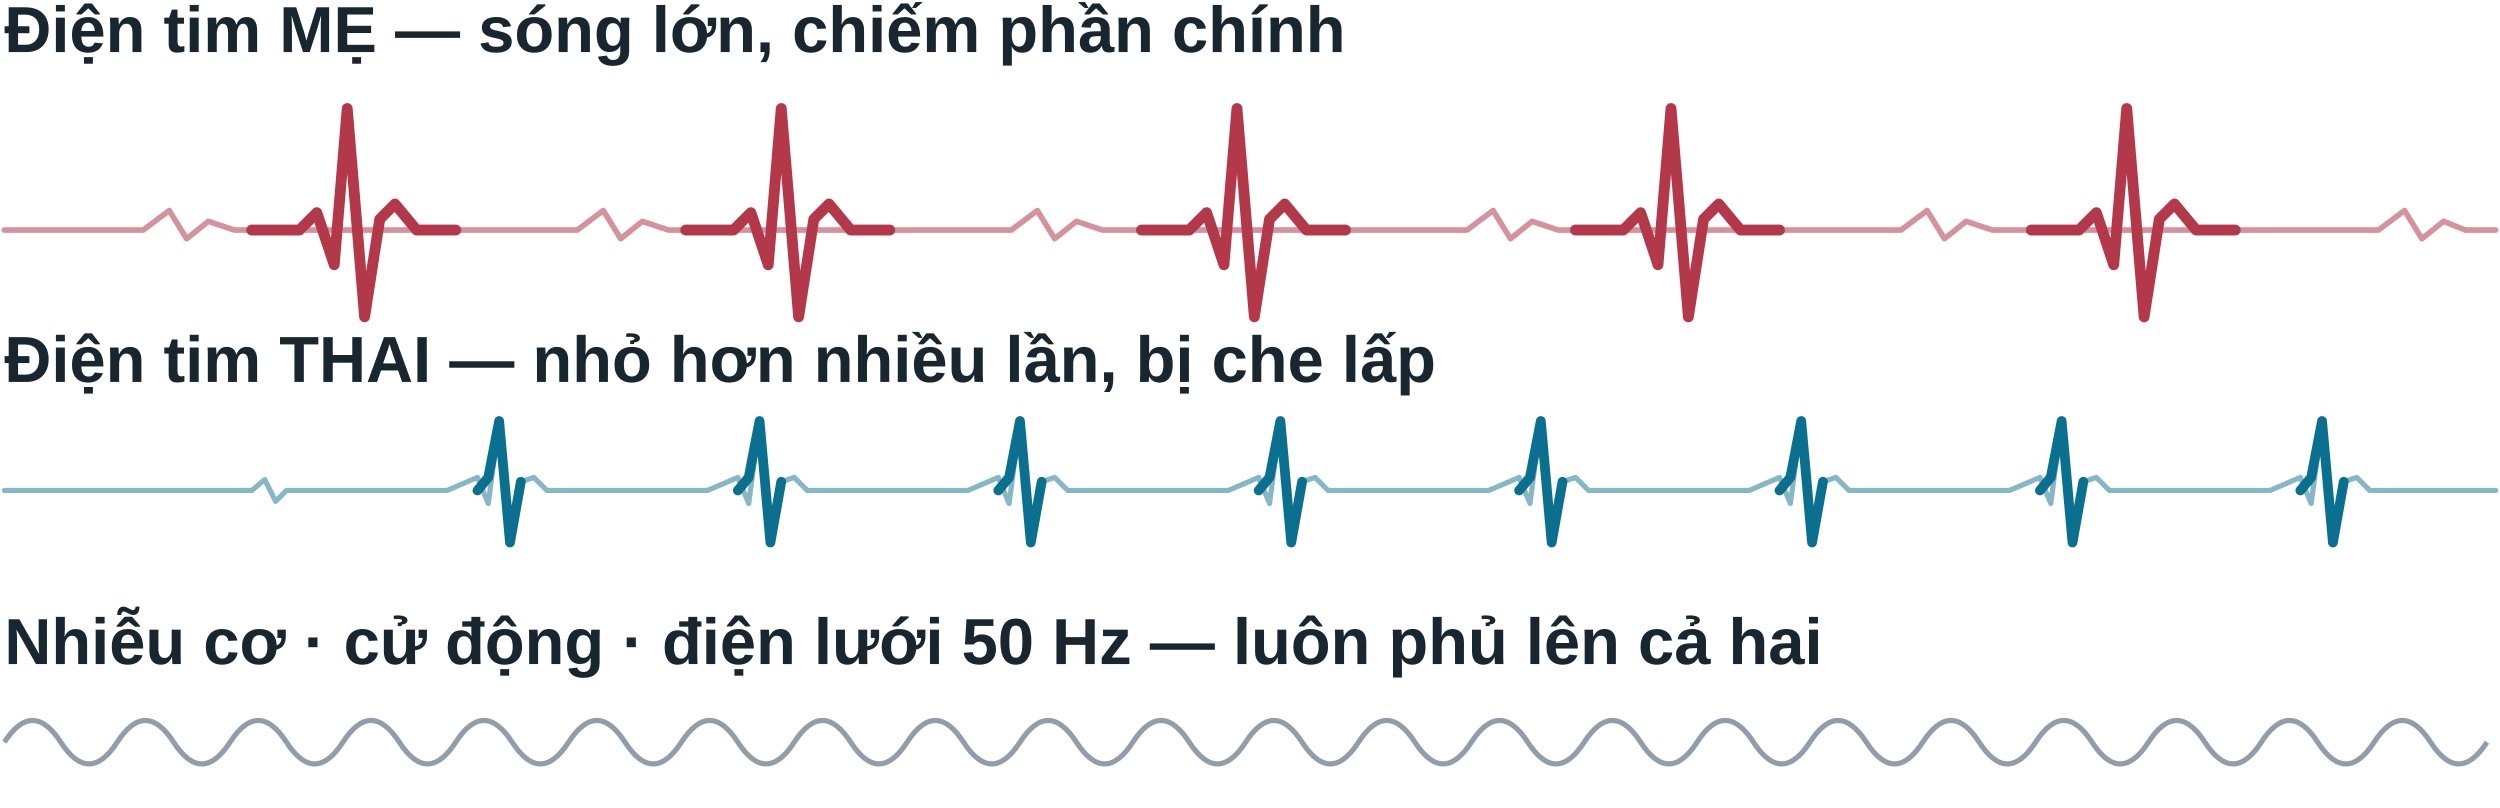
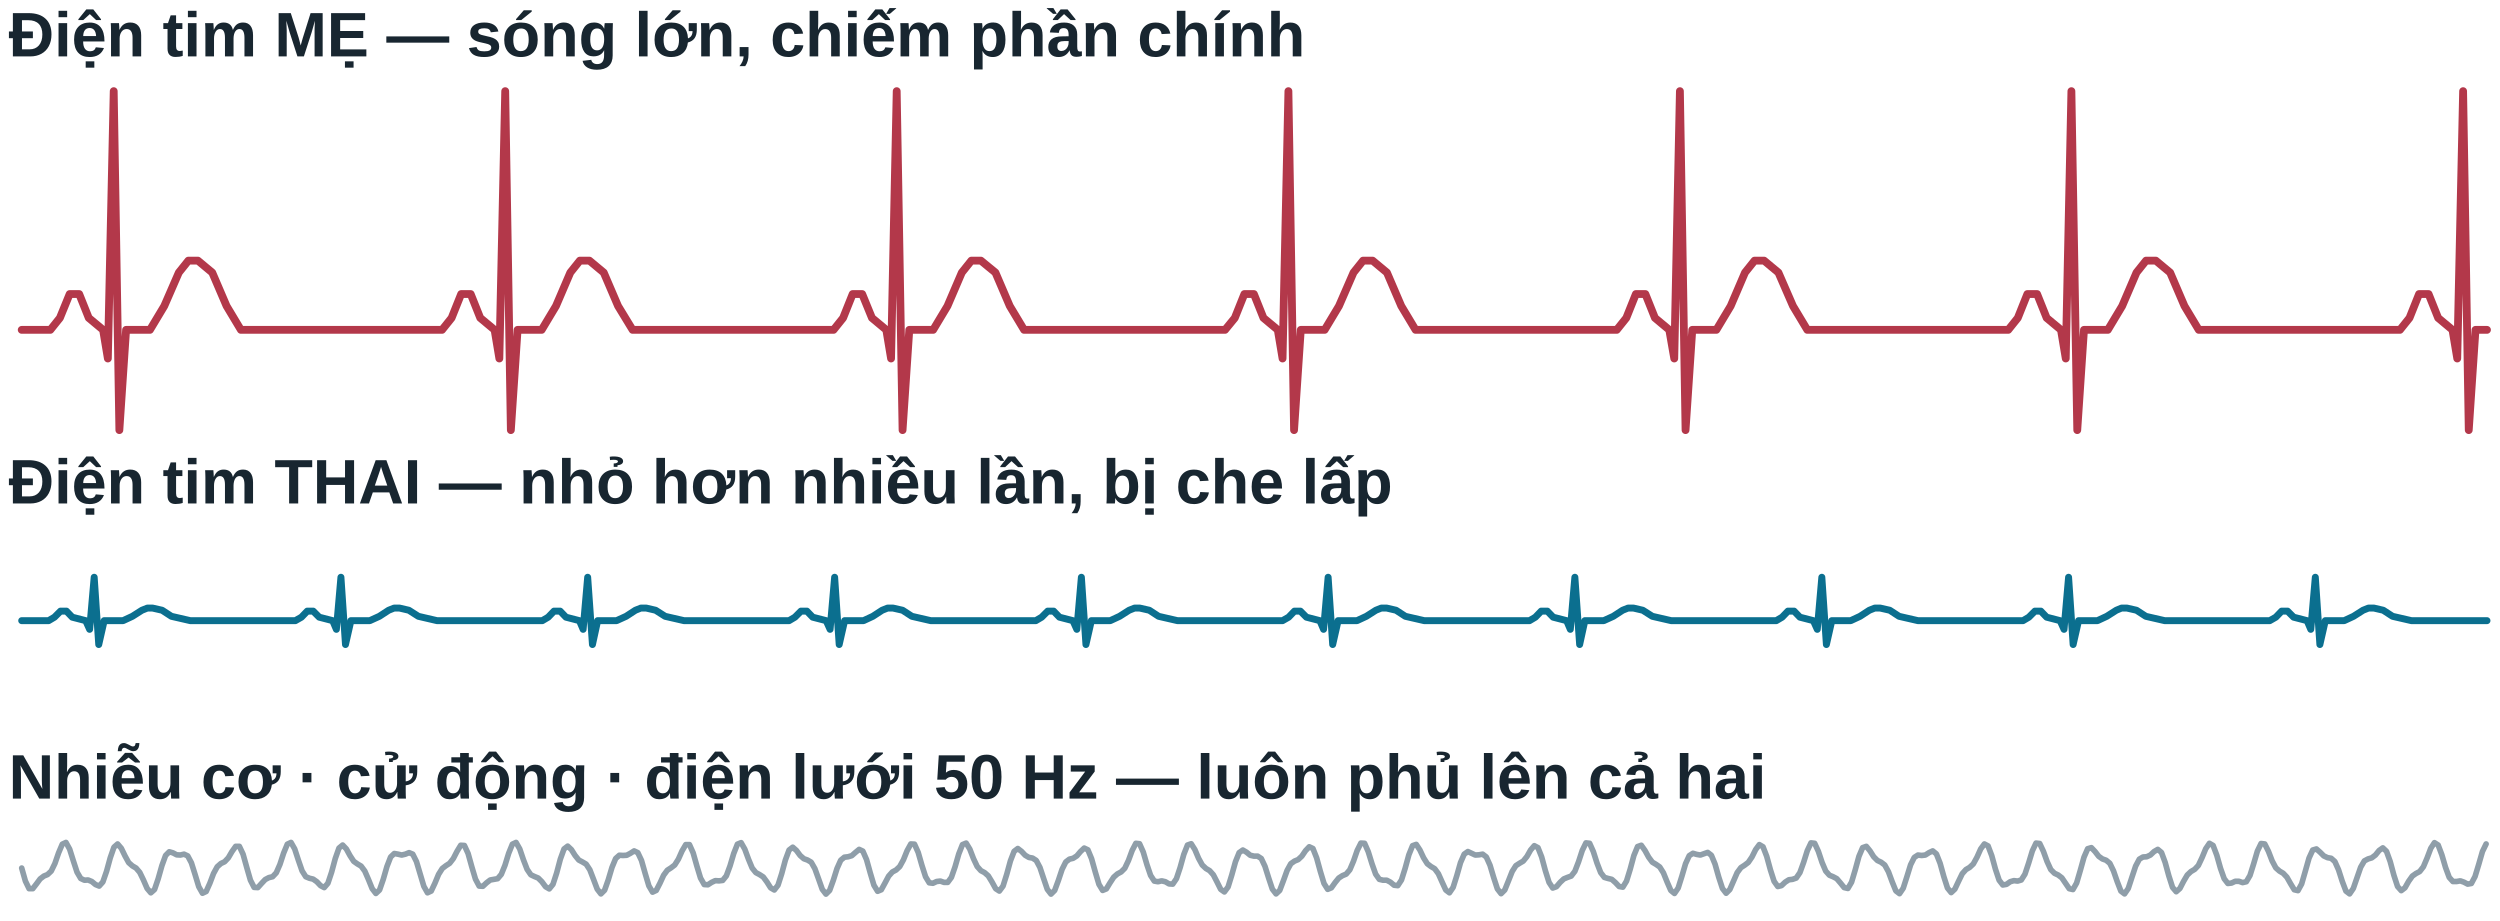
- <svg xmlns="http://www.w3.org/2000/svg" width="1152" height="372" viewBox="4 2 1152 372">
+ <svg xmlns="http://www.w3.org/2000/svg" width="1152" height="424" viewBox="0 0 1152 424">
  <style>
    text{font-family:Arial,Helvetica,sans-serif;fill:#182630}
-     .lab{font-size:30px;font-weight:700}
+     .lab{font-size:29px;font-weight:700}
  </style>
-   <g>
-     <text x="6" y="26" class="lab" fill="#b3384a">Điện tim MẸ — sóng lớn, chiếm phần chính</text>
-     <g stroke="#b3384a" stroke-width="2.6" fill="none" stroke-linejoin="round" stroke-linecap="round" opacity=".55">
-       <path d="M6 108 L70 108 L82 99 L90 112 L100 104 L112 108 L270 108 L282 99 L290 112 L300 104 L312 108 L470 108 L482 99 L490 112 L500 104 L512 108 L680 108 L692 99 L700 112 L710 104 L722 108 L880 108 L892 99 L900 112 L910 104 L922 108 L1100 108 L1112 99 L1120 112 L1130 104 L1140 108 L1154 108" />
-     </g>
-     <g stroke="#b3384a" stroke-width="5" fill="none" stroke-linejoin="round" stroke-linecap="round">
-       <path d="M120 108 L142 108 L150 100 L158 124 L164 52 L172 148 L179 103 L186 96 L196 108 L214 108" />
-       <path d="M320 108 L342 108 L350 100 L358 124 L364 52 L372 148 L379 103 L386 96 L396 108 L414 108" />
-       <path d="M530 108 L552 108 L560 100 L568 124 L574 52 L582 148 L589 103 L596 96 L606 108 L624 108" />
-       <path d="M730 108 L752 108 L760 100 L768 124 L774 52 L782 148 L789 103 L796 96 L806 108 L824 108" />
-       <path d="M940 108 L962 108 L970 100 L978 124 L984 52 L992 148 L999 103 L1006 96 L1016 108 L1034 108" />
-     </g>
-   </g>
-   <g transform="translate(0,152)">
-     <text x="6" y="26" class="lab" fill="#0b6f8f">Điện tim THAI — nhỏ hơn nhiều lần, bị che lấp</text>
-     <g stroke="#0b6f8f" stroke-width="2.4" fill="none" stroke-linejoin="round" stroke-linecap="round" opacity=".5">
-       <path d="M6 76 L120 76 L126 71 L131 81 L136 76 L210 76 L224 70 L229 82 L234 44 L239 100 L244 72 L250 70 L256 76 L330 76 L344 70 L349 82 L354 44 L359 100 L364 72 L370 70 L376 76 L450 76 L464 70 L469 82 L474 44 L479 100 L484 72 L490 70 L496 76 L570 76 L584 70 L589 82 L594 44 L599 100 L604 72 L610 70 L616 76 L690 76 L704 70 L709 82 L714 44 L719 100 L724 72 L730 70 L736 76 L810 76 L824 70 L829 82 L834 44 L839 100 L844 72 L850 70 L856 76 L930 76 L944 70 L949 82 L954 44 L959 100 L964 72 L970 70 L976 76 L1050 76 L1064 70 L1069 82 L1074 44 L1079 100 L1084 72 L1090 70 L1096 76 L1154 76" />
-     </g>
-     <g stroke="#0b6f8f" stroke-width="4.5" fill="none" stroke-linejoin="round" stroke-linecap="round">
-       <path d="M224 76 L229 70 L234 44 L239 100 L244 72" />
-       <path d="M344 76 L349 70 L354 44 L359 100 L364 72" />
-       <path d="M464 76 L469 70 L474 44 L479 100 L484 72" />
-       <path d="M584 76 L589 70 L594 44 L599 100 L604 72" />
-       <path d="M704 76 L709 70 L714 44 L719 100 L724 72" />
-       <path d="M824 76 L829 70 L834 44 L839 100 L844 72" />
-       <path d="M944 76 L949 70 L954 44 L959 100 L964 72" />
-       <path d="M1064 76 L1069 70 L1074 44 L1079 100 L1084 72" />
-     </g>
-   </g>
-   <g transform="translate(0,282)">
-     <text x="6" y="26" class="lab" fill="#61717d">Nhiễu cơ · cử động · điện lưới 50 Hz — luôn phủ lên cả hai</text>
-     <g stroke="#8f9ea9" stroke-width="2.4" fill="none">
-       <path d="M6 62 q13 -20 26 0 t26 0 t26 0 t26 0 t26 0 t26 0 t26 0 t26 0 t26 0 t26 0 t26 0 t26 0 t26 0 t26 0 t26 0 t26 0 t26 0 t26 0 t26 0 t26 0 t26 0 t26 0 t26 0 t26 0 t26 0 t26 0 t26 0 t26 0 t26 0 t26 0 t26 0 t26 0 t26 0 t26 0 t26 0 t26 0 t26 0 t26 0 t26 0 t26 0 t26 0 t26 0 t26 0 t26 0" />
-     </g>
-   </g>
+   <text x="4" y="26" class="lab" fill="#b3384a">Điện tim MẸ — sóng lớn, chiếm phần chính</text>
+   <path d="M10.0 152.0 L23.2 152.0 L27.6 146.5 L32.1 135.5 L36.5 135.5 L40.9 146.5 L47.5 152.0 L49.7 165.2 L52.4 42.0 L55.0 198.2 L58.1 152.0 L69.1 152.0 L75.7 141.0 L82.4 125.6 L86.8 120.1 L91.2 120.1 L97.8 125.6 L104.4 141.0 L111.0 152.0 L190.4 152.0 L203.7 152.0 L208.1 146.5 L212.5 135.5 L216.9 135.5 L221.3 146.5 L227.9 152.0 L230.1 165.2 L232.8 42.0 L235.4 198.2 L238.5 152.0 L249.6 152.0 L256.2 141.0 L262.8 125.6 L267.2 120.1 L271.6 120.1 L278.2 125.6 L284.8 141.0 L291.5 152.0 L370.9 152.0 L384.1 152.0 L388.5 146.5 L392.9 135.5 L397.3 135.5 L401.8 146.5 L408.4 152.0 L410.6 165.2 L413.2 42.0 L415.9 198.2 L419.0 152.0 L430.0 152.0 L436.6 141.0 L443.2 125.6 L447.6 120.1 L452.0 120.1 L458.7 125.6 L465.3 141.0 L471.9 152.0 L551.3 152.0 L564.5 152.0 L569.0 146.5 L573.4 135.5 L577.8 135.5 L582.2 146.5 L588.8 152.0 L591.0 165.2 L593.7 42.0 L596.3 198.2 L599.4 152.0 L610.4 152.0 L617.0 141.0 L623.7 125.6 L628.1 120.1 L632.5 120.1 L639.1 125.6 L645.7 141.0 L652.3 152.0 L731.7 152.0 L745.0 152.0 L749.4 146.5 L753.8 135.5 L758.2 135.5 L762.6 146.5 L769.2 152.0 L771.5 165.2 L774.1 42.0 L776.7 198.2 L779.8 152.0 L790.9 152.0 L797.5 141.0 L804.1 125.6 L808.5 120.1 L812.9 120.1 L819.5 125.6 L826.2 141.0 L832.8 152.0 L912.2 152.0 L925.4 152.0 L929.8 146.5 L934.2 135.5 L938.7 135.5 L943.1 146.5 L949.7 152.0 L951.9 165.2 L954.5 42.0 L957.2 198.2 L960.3 152.0 L971.3 152.0 L977.9 141.0 L984.5 125.6 L988.9 120.1 L993.4 120.1 L1000.0 125.6 L1006.6 141.0 L1013.2 152.0 L1092.6 152.0 L1105.9 152.0 L1110.3 146.5 L1114.7 135.5 L1119.1 135.5 L1123.5 146.5 L1130.1 152.0 L1132.3 165.2 L1135.0 42.0 L1137.6 198.2 L1140.7 152.0 L1146.0 152.0 L1146.0 152.0" stroke="#b3384a" stroke-width="3.6" fill="none" stroke-linejoin="round" stroke-linecap="round" />
+   <text x="4" y="232" class="lab" fill="#0b6f8f">Điện tim THAI — nhỏ hơn nhiều lần, bị che lấp</text>
+   <path d="M10.0 286.0 L22.4 286.0 L25.1 284.4 L27.9 281.6 L30.6 281.6 L33.3 284.4 L39.5 286.0 L41.3 290.0 L43.4 266.0 L45.5 297.0 L48.0 286.0 L56.7 286.0 L61.0 284.0 L65.4 281.2 L67.9 280.2 L70.3 280.2 L74.7 281.2 L79.0 284.0 L87.7 286.0 L123.7 286.0 L136.1 286.0 L138.9 284.4 L141.6 281.6 L144.3 281.6 L147.1 284.4 L153.3 286.0 L155.0 290.0 L157.1 266.0 L159.2 297.0 L161.7 286.0 L170.4 286.0 L174.8 284.0 L179.1 281.2 L181.6 280.2 L184.1 280.2 L188.4 281.2 L192.8 284.0 L201.4 286.0 L237.4 286.0 L249.9 286.0 L252.6 284.4 L255.3 281.6 L258.1 281.6 L260.8 284.4 L267.0 286.0 L268.7 290.0 L270.8 266.0 L273.0 297.0 L275.4 286.0 L284.1 286.0 L288.5 284.0 L292.8 281.2 L295.3 280.2 L297.8 280.2 L302.1 281.2 L306.5 284.0 L315.2 286.0 L351.2 286.0 L363.6 286.0 L366.3 284.4 L369.1 281.6 L371.8 281.6 L374.5 284.4 L380.7 286.0 L382.5 290.0 L384.6 266.0 L386.7 297.0 L389.2 286.0 L397.9 286.0 L402.2 284.0 L406.5 281.2 L409.0 280.2 L411.5 280.2 L415.9 281.2 L420.2 284.0 L428.9 286.0 L464.9 286.0 L477.3 286.0 L480.0 284.4 L482.8 281.6 L485.5 281.6 L488.2 284.4 L494.4 286.0 L496.2 290.0 L498.3 266.0 L500.4 297.0 L502.9 286.0 L511.6 286.0 L515.9 284.0 L520.3 281.2 L522.8 280.2 L525.2 280.2 L529.6 281.2 L533.9 284.0 L542.6 286.0 L578.6 286.0 L591.0 286.0 L593.8 284.4 L596.5 281.6 L599.2 281.6 L602.0 284.4 L608.2 286.0 L609.9 290.0 L612.0 266.0 L614.1 297.0 L616.6 286.0 L625.3 286.0 L629.6 284.0 L634.0 281.2 L636.5 280.2 L639.0 280.2 L643.3 281.2 L647.6 284.0 L656.3 286.0 L692.3 286.0 L704.8 286.0 L707.5 284.4 L710.2 281.6 L713.0 281.6 L715.7 284.4 L721.9 286.0 L723.6 290.0 L725.7 266.0 L727.9 297.0 L730.3 286.0 L739.0 286.0 L743.4 284.0 L747.7 281.2 L750.2 280.2 L752.7 280.2 L757.0 281.2 L761.4 284.0 L770.1 286.0 L806.1 286.0 L818.5 286.0 L821.2 284.4 L823.9 281.6 L826.7 281.6 L829.4 284.4 L835.6 286.0 L837.4 290.0 L839.5 266.0 L841.6 297.0 L844.1 286.0 L852.8 286.0 L857.1 284.0 L861.4 281.2 L863.9 280.2 L866.4 280.2 L870.8 281.2 L875.1 284.0 L883.8 286.0 L919.8 286.0 L932.2 286.0 L934.9 284.4 L937.7 281.6 L940.4 281.6 L943.1 284.4 L949.3 286.0 L951.1 290.0 L953.2 266.0 L955.3 297.0 L957.8 286.0 L966.5 286.0 L970.8 284.0 L975.2 281.2 L977.6 280.2 L980.1 280.2 L984.5 281.2 L988.8 284.0 L997.5 286.0 L1033.5 286.0 L1045.9 286.0 L1048.7 284.4 L1051.4 281.6 L1054.1 281.6 L1056.9 284.4 L1063.1 286.0 L1064.8 290.0 L1066.9 266.0 L1069.0 297.0 L1071.5 286.0 L1080.2 286.0 L1084.5 284.0 L1088.9 281.2 L1091.4 280.2 L1093.9 280.2 L1098.2 281.2 L1102.5 284.0 L1111.2 286.0 L1146.0 286.0 L1146.0 286.0" stroke="#0b6f8f" stroke-width="3.2" fill="none" stroke-linejoin="round" stroke-linecap="round" />
+   <text x="4" y="368" class="lab" fill="#61717d">Nhiễu cơ · cử động · điện lưới 50 Hz — luôn phủ lên cả hai</text>
+   <path d="M10.0 400.0 L11.7 406.0 L13.4 409.5 L15.1 409.5 L16.8 407.3 L18.5 405.0 L20.2 403.7 L21.9 403.0 L23.6 401.4 L25.3 397.9 L27.0 393.0 L28.7 389.0 L30.4 388.2 L32.1 391.3 L33.8 396.7 L35.5 401.9 L37.2 404.8 L38.9 405.6 L40.6 405.5 L42.3 406.2 L44.0 407.6 L45.7 408.3 L47.4 406.4 L49.1 401.5 L50.8 395.3 L52.5 390.4 L54.2 388.9 L55.9 390.9 L57.6 394.4 L59.3 397.5 L61.0 399.0 L62.7 400.0 L64.4 402.0 L66.1 405.5 L67.8 409.4 L69.5 411.4 L71.2 409.9 L72.9 404.9 L74.6 398.9 L76.3 394.2 L78.0 392.5 L79.7 393.0 L81.4 393.9 L83.1 394.0 L84.8 393.6 L86.5 394.4 L88.2 397.6 L89.9 403.0 L91.6 408.6 L93.3 411.6 L95.0 410.8 L96.7 407.0 L98.4 402.5 L100.1 399.4 L101.8 397.9 L103.5 397.1 L105.2 395.3 L106.9 392.4 L108.6 390.0 L110.3 390.0 L112.0 393.6 L113.7 399.7 L115.4 405.6 L117.1 408.9 L118.8 409.0 L120.5 407.1 L122.2 405.3 L123.9 404.4 L125.6 404.0 L127.3 402.2 L129.0 398.3 L130.7 393.1 L132.4 389.0 L134.1 388.2 L135.8 391.2 L137.5 396.4 L139.2 401.3 L140.9 404.0 L142.6 404.7 L144.3 405.1 L146.0 406.3 L147.7 408.1 L149.4 409.0 L151.1 407.0 L152.8 401.9 L154.5 395.6 L156.2 390.8 L157.9 389.4 L159.6 391.2 L161.3 394.3 L163.0 396.9 L164.7 398.1 L166.4 399.1 L168.1 401.4 L169.8 405.3 L171.5 409.5 L173.2 411.7 L174.9 410.1 L176.6 405.2 L178.3 399.3 L180.0 394.9 L181.7 393.3 L183.4 393.6 L185.1 394.0 L186.8 393.6 L188.5 392.9 L190.2 393.6 L191.9 397.0 L193.6 402.7 L195.3 408.4 L197.0 411.4 L198.7 410.6 L200.4 407.0 L202.1 402.9 L203.8 400.2 L205.5 398.9 L207.2 397.8 L208.9 395.6 L210.6 392.3 L212.3 389.5 L214.0 389.6 L215.7 393.3 L217.4 399.4 L219.1 405.1 L220.8 408.3 L222.5 408.4 L224.2 406.8 L225.9 405.5 L227.6 405.2 L229.3 404.9 L231.0 402.9 L232.7 398.7 L234.4 393.2 L236.1 389.0 L237.8 388.2 L239.5 391.2 L241.2 396.2 L242.9 400.6 L244.6 403.1 L246.3 403.9 L248.0 404.6 L249.7 406.3 L251.4 408.6 L253.1 409.6 L254.8 407.5 L256.5 402.3 L258.2 395.9 L259.9 391.2 L261.6 389.9 L263.3 391.5 L265.0 394.2 L266.7 396.3 L268.4 397.2 L270.1 398.2 L271.8 400.8 L273.5 405.2 L275.2 409.7 L276.9 411.9 L278.6 410.2 L280.3 405.4 L282.0 399.7 L283.7 395.6 L285.4 394.1 L287.1 394.2 L288.8 394.1 L290.5 393.2 L292.2 392.1 L293.9 392.9 L295.6 396.5 L297.3 402.5 L299.0 408.2 L300.7 411.1 L302.4 410.3 L304.1 407.0 L305.8 403.3 L307.5 401.0 L309.2 399.9 L310.9 398.6 L312.6 395.9 L314.3 392.1 L316.0 389.2 L317.7 389.2 L319.4 393.0 L321.1 399.0 L322.8 404.6 L324.5 407.6 L326.2 407.7 L327.9 406.6 L329.6 405.8 L331.3 405.9 L333.0 405.7 L334.7 403.6 L336.4 399.0 L338.1 393.3 L339.8 389.0 L341.5 388.3 L343.2 391.3 L344.9 395.9 L346.6 400.0 L348.3 402.1 L350.0 403.0 L351.7 404.1 L353.4 406.4 L355.1 409.1 L356.8 410.1 L358.5 407.9 L360.2 402.6 L361.9 396.3 L363.6 391.7 L365.3 390.4 L367.0 391.9 L368.7 394.2 L370.4 395.7 L372.1 396.3 L373.8 397.3 L375.5 400.3 L377.2 405.0 L378.9 409.8 L380.6 412.0 L382.3 410.3 L384.0 405.6 L385.7 400.2 L387.4 396.4 L389.1 395.0 L390.8 394.8 L392.5 394.3 L394.2 392.8 L395.9 391.4 L397.6 392.2 L399.3 396.1 L401.0 402.2 L402.7 407.9 L404.4 410.7 L406.1 410.0 L407.8 406.9 L409.5 403.7 L411.2 401.8 L412.9 400.9 L414.6 399.3 L416.3 396.2 L418.0 392.0 L419.7 388.9 L421.4 389.0 L423.1 392.8 L424.8 398.7 L426.5 404.0 L428.2 406.8 L429.9 407.0 L431.6 406.2 L433.3 406.0 L435.0 406.6 L436.7 406.6 L438.4 404.3 L440.1 399.4 L441.8 393.5 L443.5 389.2 L445.2 388.5 L446.9 391.3 L448.6 395.7 L450.3 399.3 L452.0 401.2 L453.7 402.1 L455.4 403.6 L457.1 406.4 L458.8 409.5 L460.5 410.6 L462.2 408.3 L463.9 402.9 L465.6 396.7 L467.3 392.3 L469.0 391.0 L470.7 392.3 L472.4 394.1 L474.1 395.1 L475.8 395.4 L477.5 396.5 L479.2 399.7 L480.9 404.8 L482.6 409.8 L484.3 412.0 L486.0 410.3 L487.7 405.7 L489.4 400.6 L491.1 397.2 L492.8 395.9 L494.5 395.5 L496.2 394.4 L497.9 392.4 L499.6 390.8 L501.3 391.6 L503.0 395.7 L504.7 401.8 L506.4 407.5 L508.1 410.3 L509.8 409.6 L511.5 406.8 L513.2 404.2 L514.9 402.7 L516.6 401.8 L518.3 400.1 L520.0 396.5 L521.7 391.9 L523.4 388.6 L525.1 388.8 L526.8 392.6 L528.5 398.4 L530.2 403.4 L531.9 406.0 L533.6 406.3 L535.3 405.9 L537.0 406.3 L538.7 407.3 L540.4 407.4 L542.1 404.9 L543.8 399.8 L545.5 393.7 L547.2 389.4 L548.9 388.8 L550.6 391.5 L552.3 395.5 L554.0 398.6 L555.7 400.2 L557.4 401.2 L559.1 403.1 L560.8 406.4 L562.5 409.8 L564.2 411.0 L565.9 408.7 L567.6 403.2 L569.3 397.1 L571.0 392.9 L572.7 391.7 L574.4 392.7 L576.1 394.1 L577.8 394.5 L579.5 394.5 L581.2 395.6 L582.9 399.2 L584.6 404.6 L586.3 409.7 L588.0 411.9 L589.7 410.3 L591.4 405.8 L593.1 401.1 L594.8 398.0 L596.5 396.8 L598.2 396.1 L599.9 394.5 L601.6 392.0 L603.3 390.2 L605.0 391.0 L606.7 395.3 L608.4 401.5 L610.1 407.1 L611.8 409.8 L613.5 409.1 L615.2 406.7 L616.9 404.6 L618.6 403.5 L620.3 402.8 L622.0 400.8 L623.7 396.8 L625.4 391.9 L627.1 388.5 L628.8 388.6 L630.5 392.5 L632.2 398.0 L633.9 402.8 L635.6 405.2 L637.3 405.6 L639.0 405.6 L640.7 406.5 L642.4 407.9 L644.1 408.1 L645.8 405.5 L647.5 400.1 L649.2 393.9 L650.9 389.7 L652.6 389.1 L654.3 391.7 L656.0 395.3 L657.7 398.0 L659.4 399.3 L661.1 400.3 L662.8 402.6 L664.5 406.4 L666.2 410.1 L667.9 411.4 L669.6 408.9 L671.3 403.5 L673.0 397.5 L674.7 393.6 L676.4 392.4 L678.1 393.2 L679.8 394.0 L681.5 393.9 L683.2 393.6 L684.9 394.9 L686.6 398.7 L688.3 404.4 L690.0 409.6 L691.7 411.8 L693.4 410.1 L695.1 405.9 L696.8 401.6 L698.5 398.9 L700.2 397.8 L701.9 396.8 L703.6 394.7 L705.3 391.7 L707.0 389.7 L708.7 390.6 L710.4 394.9 L712.1 401.2 L713.8 406.6 L715.5 409.2 L717.2 408.6 L718.9 406.6 L720.6 405.0 L722.3 404.3 L724.0 403.7 L725.7 401.5 L727.4 397.1 L729.1 391.9 L730.8 388.4 L732.5 388.6 L734.2 392.4 L735.9 397.7 L737.6 402.1 L739.3 404.3 L741.0 404.8 L742.7 405.2 L744.4 406.7 L746.1 408.5 L747.8 408.8 L749.5 406.0 L751.2 400.5 L752.9 394.2 L754.6 390.1 L756.3 389.5 L758.0 391.9 L759.7 395.0 L761.4 397.3 L763.1 398.3 L764.8 399.5 L766.5 402.2 L768.2 406.4 L769.9 410.3 L771.6 411.7 L773.3 409.2 L775.0 403.8 L776.7 398.0 L778.4 394.3 L780.1 393.2 L781.8 393.7 L783.5 394.0 L785.2 393.4 L786.9 392.8 L788.6 394.1 L790.3 398.2 L792.0 404.2 L793.7 409.4 L795.4 411.6 L797.1 409.9 L798.8 406.0 L800.5 402.1 L802.2 399.8 L803.9 398.7 L805.6 397.4 L807.3 394.9 L809.0 391.5 L810.7 389.2 L812.4 390.2 L814.1 394.6 L815.8 400.8 L817.5 406.1 L819.2 408.5 L820.9 408.1 L822.6 406.5 L824.3 405.4 L826.0 405.2 L827.7 404.6 L829.4 402.1 L831.1 397.4 L832.8 392.0 L834.5 388.4 L836.2 388.6 L837.9 392.3 L839.6 397.4 L841.3 401.4 L843.0 403.3 L844.7 404.0 L846.4 404.9 L848.1 406.9 L849.8 409.0 L851.5 409.4 L853.2 406.5 L854.9 400.8 L856.6 394.6 L858.3 390.6 L860.0 390.0 L861.7 392.1 L863.4 394.8 L865.1 396.5 L866.8 397.3 L868.5 398.6 L870.2 401.7 L871.9 406.3 L873.6 410.5 L875.3 411.8 L877.0 409.3 L878.7 404.0 L880.4 398.5 L882.1 395.1 L883.8 394.0 L885.5 394.2 L887.2 394.0 L888.9 392.9 L890.6 392.1 L892.3 393.5 L894.0 397.8 L895.7 403.9 L897.4 409.2 L899.1 411.3 L900.8 409.7 L902.5 406.1 L904.2 402.6 L905.9 400.7 L907.6 399.7 L909.3 398.1 L911.0 395.0 L912.7 391.2 L914.4 388.9 L916.1 389.8 L917.8 394.3 L919.5 400.5 L921.2 405.6 L922.9 407.8 L924.6 407.5 L926.3 406.3 L928.0 405.8 L929.7 406.0 L931.4 405.5 L933.1 402.8 L934.8 397.7 L936.5 392.1 L938.2 388.5 L939.9 388.7 L941.6 392.3 L943.3 397.0 L945.0 400.7 L946.7 402.4 L948.4 403.2 L950.1 404.5 L951.8 407.0 L953.5 409.5 L955.2 409.9 L956.9 406.9 L958.6 401.1 L960.3 395.0 L962.0 391.1 L963.7 390.6 L965.4 392.4 L967.1 394.6 L968.8 395.8 L970.5 396.4 L972.2 397.8 L973.9 401.3 L975.6 406.2 L977.3 410.6 L979.0 411.9 L980.7 409.4 L982.4 404.2 L984.1 399.1 L985.8 395.9 L987.5 394.9 L989.2 394.8 L990.9 394.0 L992.6 392.4 L994.3 391.4 L996.0 392.8 L997.7 397.4 L999.4 403.6 L1001.1 408.9 L1002.8 410.9 L1004.5 409.4 L1006.2 406.1 L1007.9 403.2 L1009.6 401.6 L1011.3 400.6 L1013.0 398.8 L1014.7 395.2 L1016.4 391.1 L1018.1 388.6 L1019.8 389.6 L1021.5 394.1 L1023.2 400.1 L1024.9 404.9 L1026.6 407.1 L1028.3 406.9 L1030.0 406.1 L1031.7 406.1 L1033.4 406.7 L1035.1 406.3 L1036.8 403.4 L1038.5 398.0 L1040.2 392.2 L1041.9 388.7 L1043.6 388.9 L1045.3 392.3 L1047.0 396.7 L1048.7 399.9 L1050.4 401.4 L1052.1 402.4 L1053.8 404.2 L1055.5 407.2 L1057.2 410.0 L1058.9 410.4 L1060.6 407.3 L1062.3 401.4 L1064.0 395.4 L1065.7 391.7 L1067.4 391.2 L1069.1 392.7 L1070.8 394.4 L1072.5 395.2 L1074.2 395.5 L1075.9 397.0 L1077.6 400.8 L1079.3 406.1 L1081.0 410.6 L1082.7 411.9 L1084.4 409.4 L1086.1 404.5 L1087.8 399.6 L1089.5 396.7 L1091.2 395.8 L1092.9 395.3 L1094.6 394.0 L1096.3 391.9 L1098.0 390.7 L1099.7 392.3 L1101.4 397.0 L1103.1 403.3 L1104.8 408.5 L1106.5 410.4 L1108.2 409.1 L1109.9 406.1 L1111.6 403.7 L1113.3 402.5 L1115.0 401.6 L1116.7 399.4 L1118.4 395.4 L1120.1 390.9 L1121.8 388.3 L1123.5 389.4 L1125.2 393.9 L1126.9 399.7 L1128.6 404.3 L1130.3 406.2 L1132.0 406.2 L1133.7 405.9 L1135.4 406.5 L1137.1 407.4 L1138.8 407.1 L1140.5 403.9 L1142.2 398.3 L1143.9 392.4 L1145.6 388.9" stroke="#8f9ea9" stroke-width="2.6" fill="none" stroke-linecap="round" stroke-linejoin="round" />
</svg>
